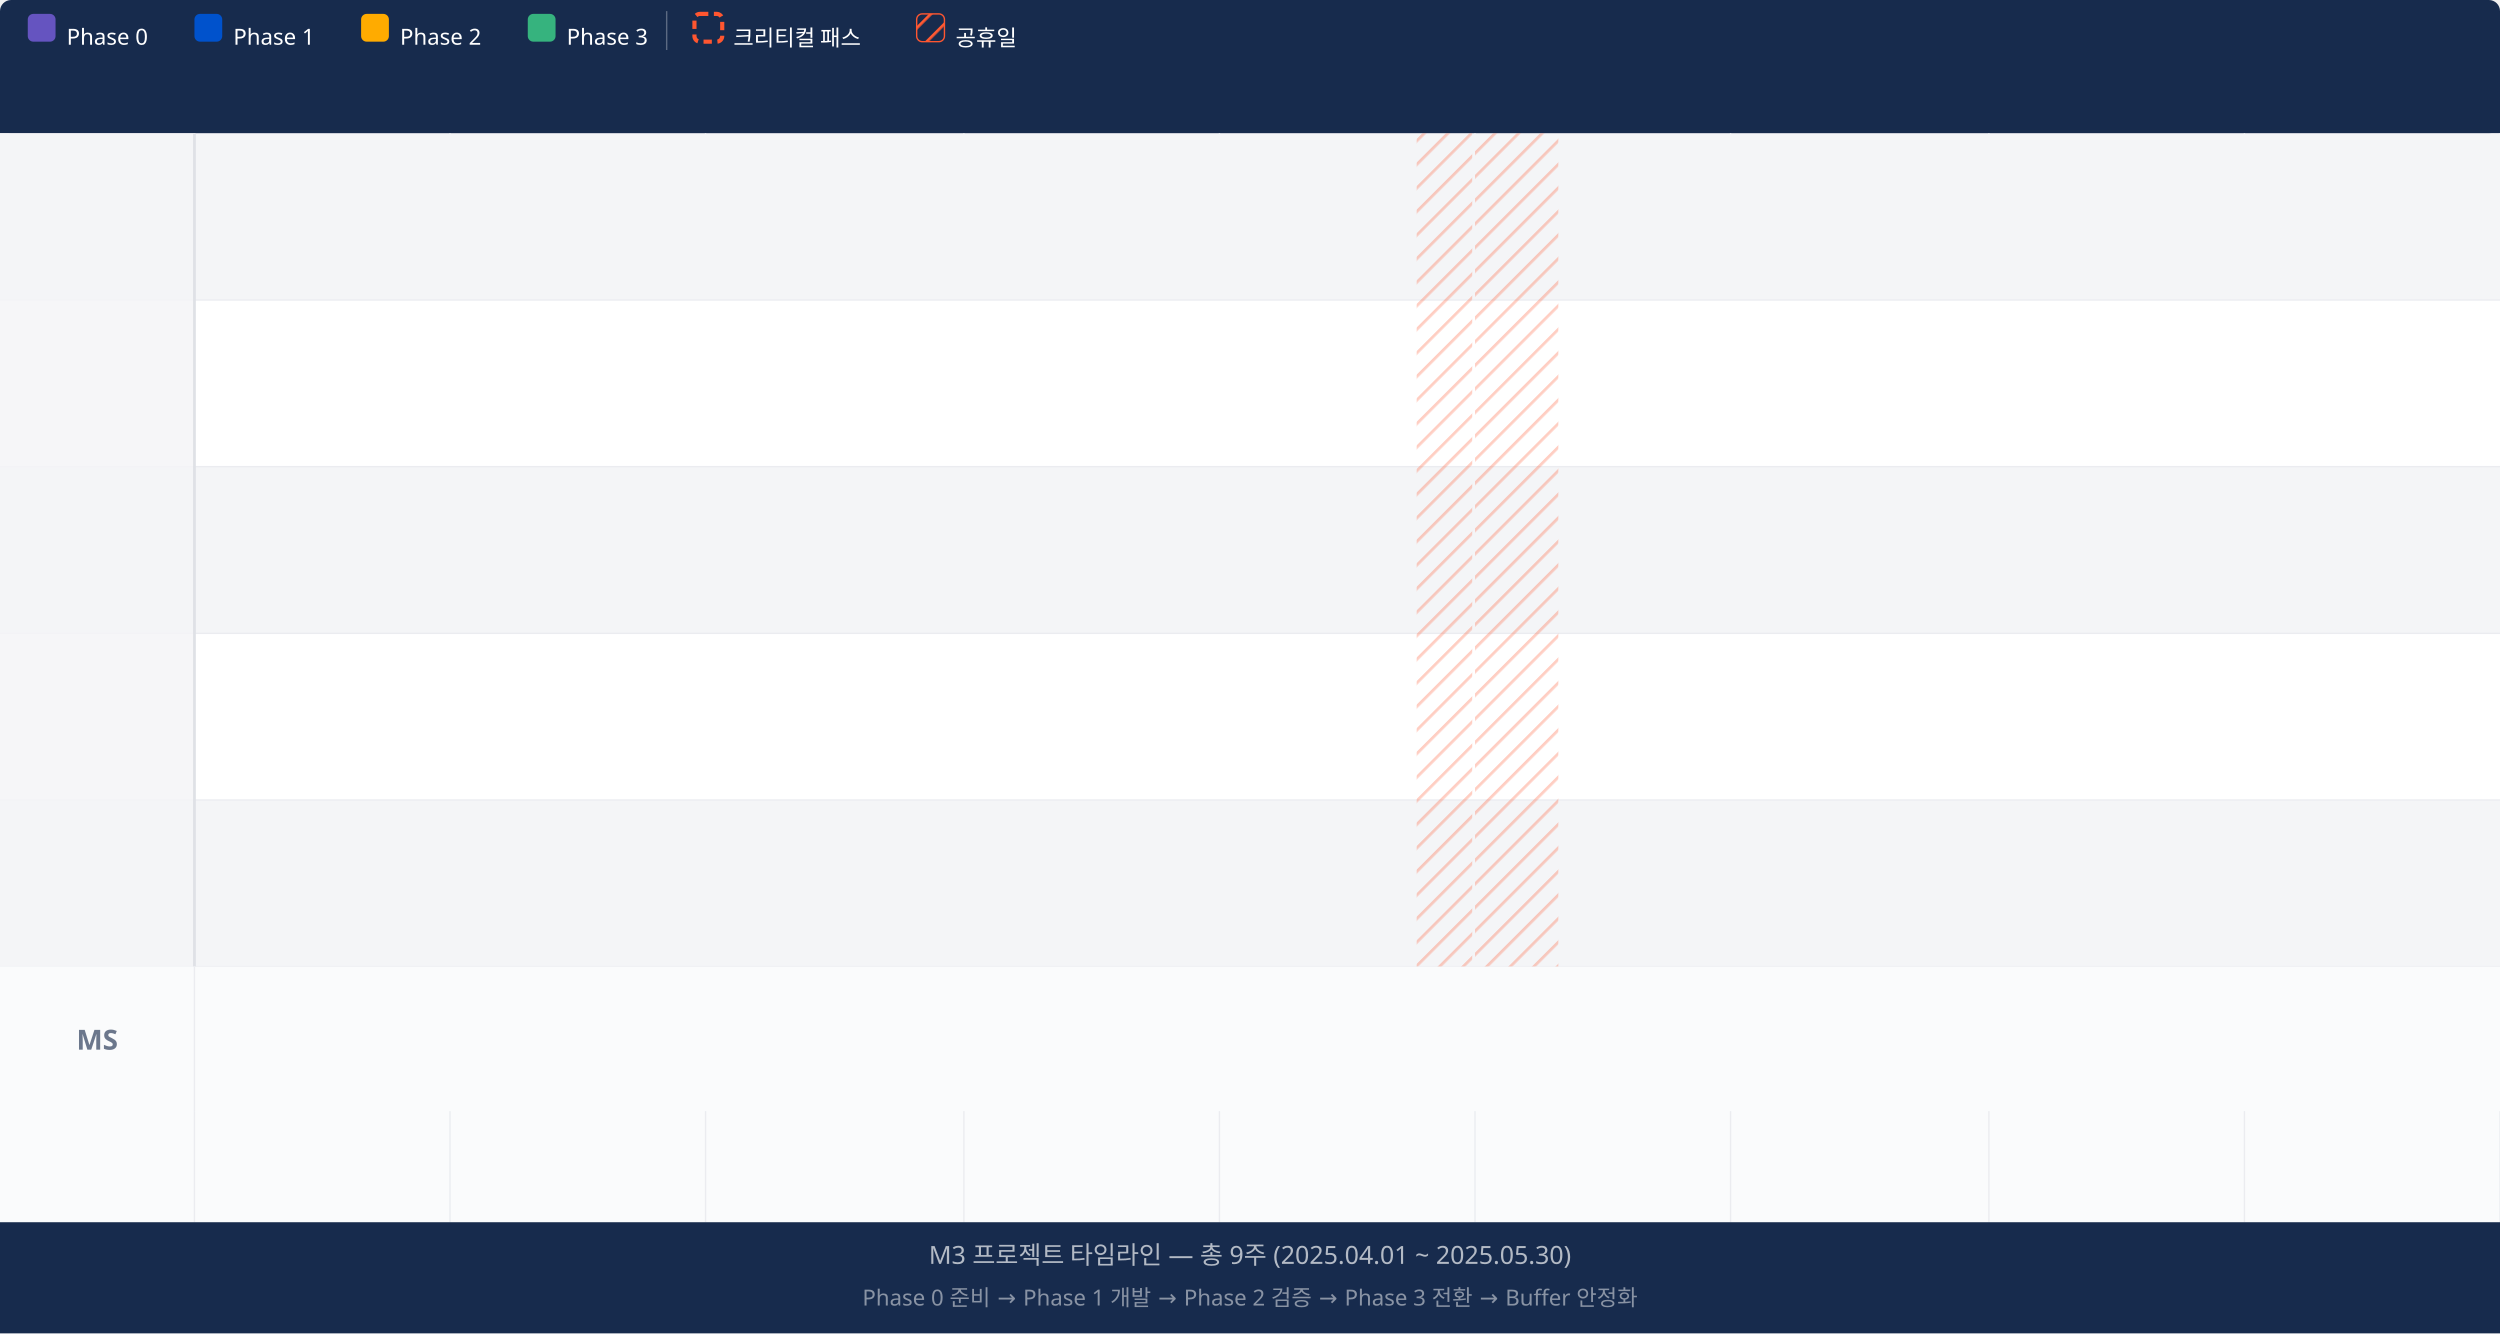
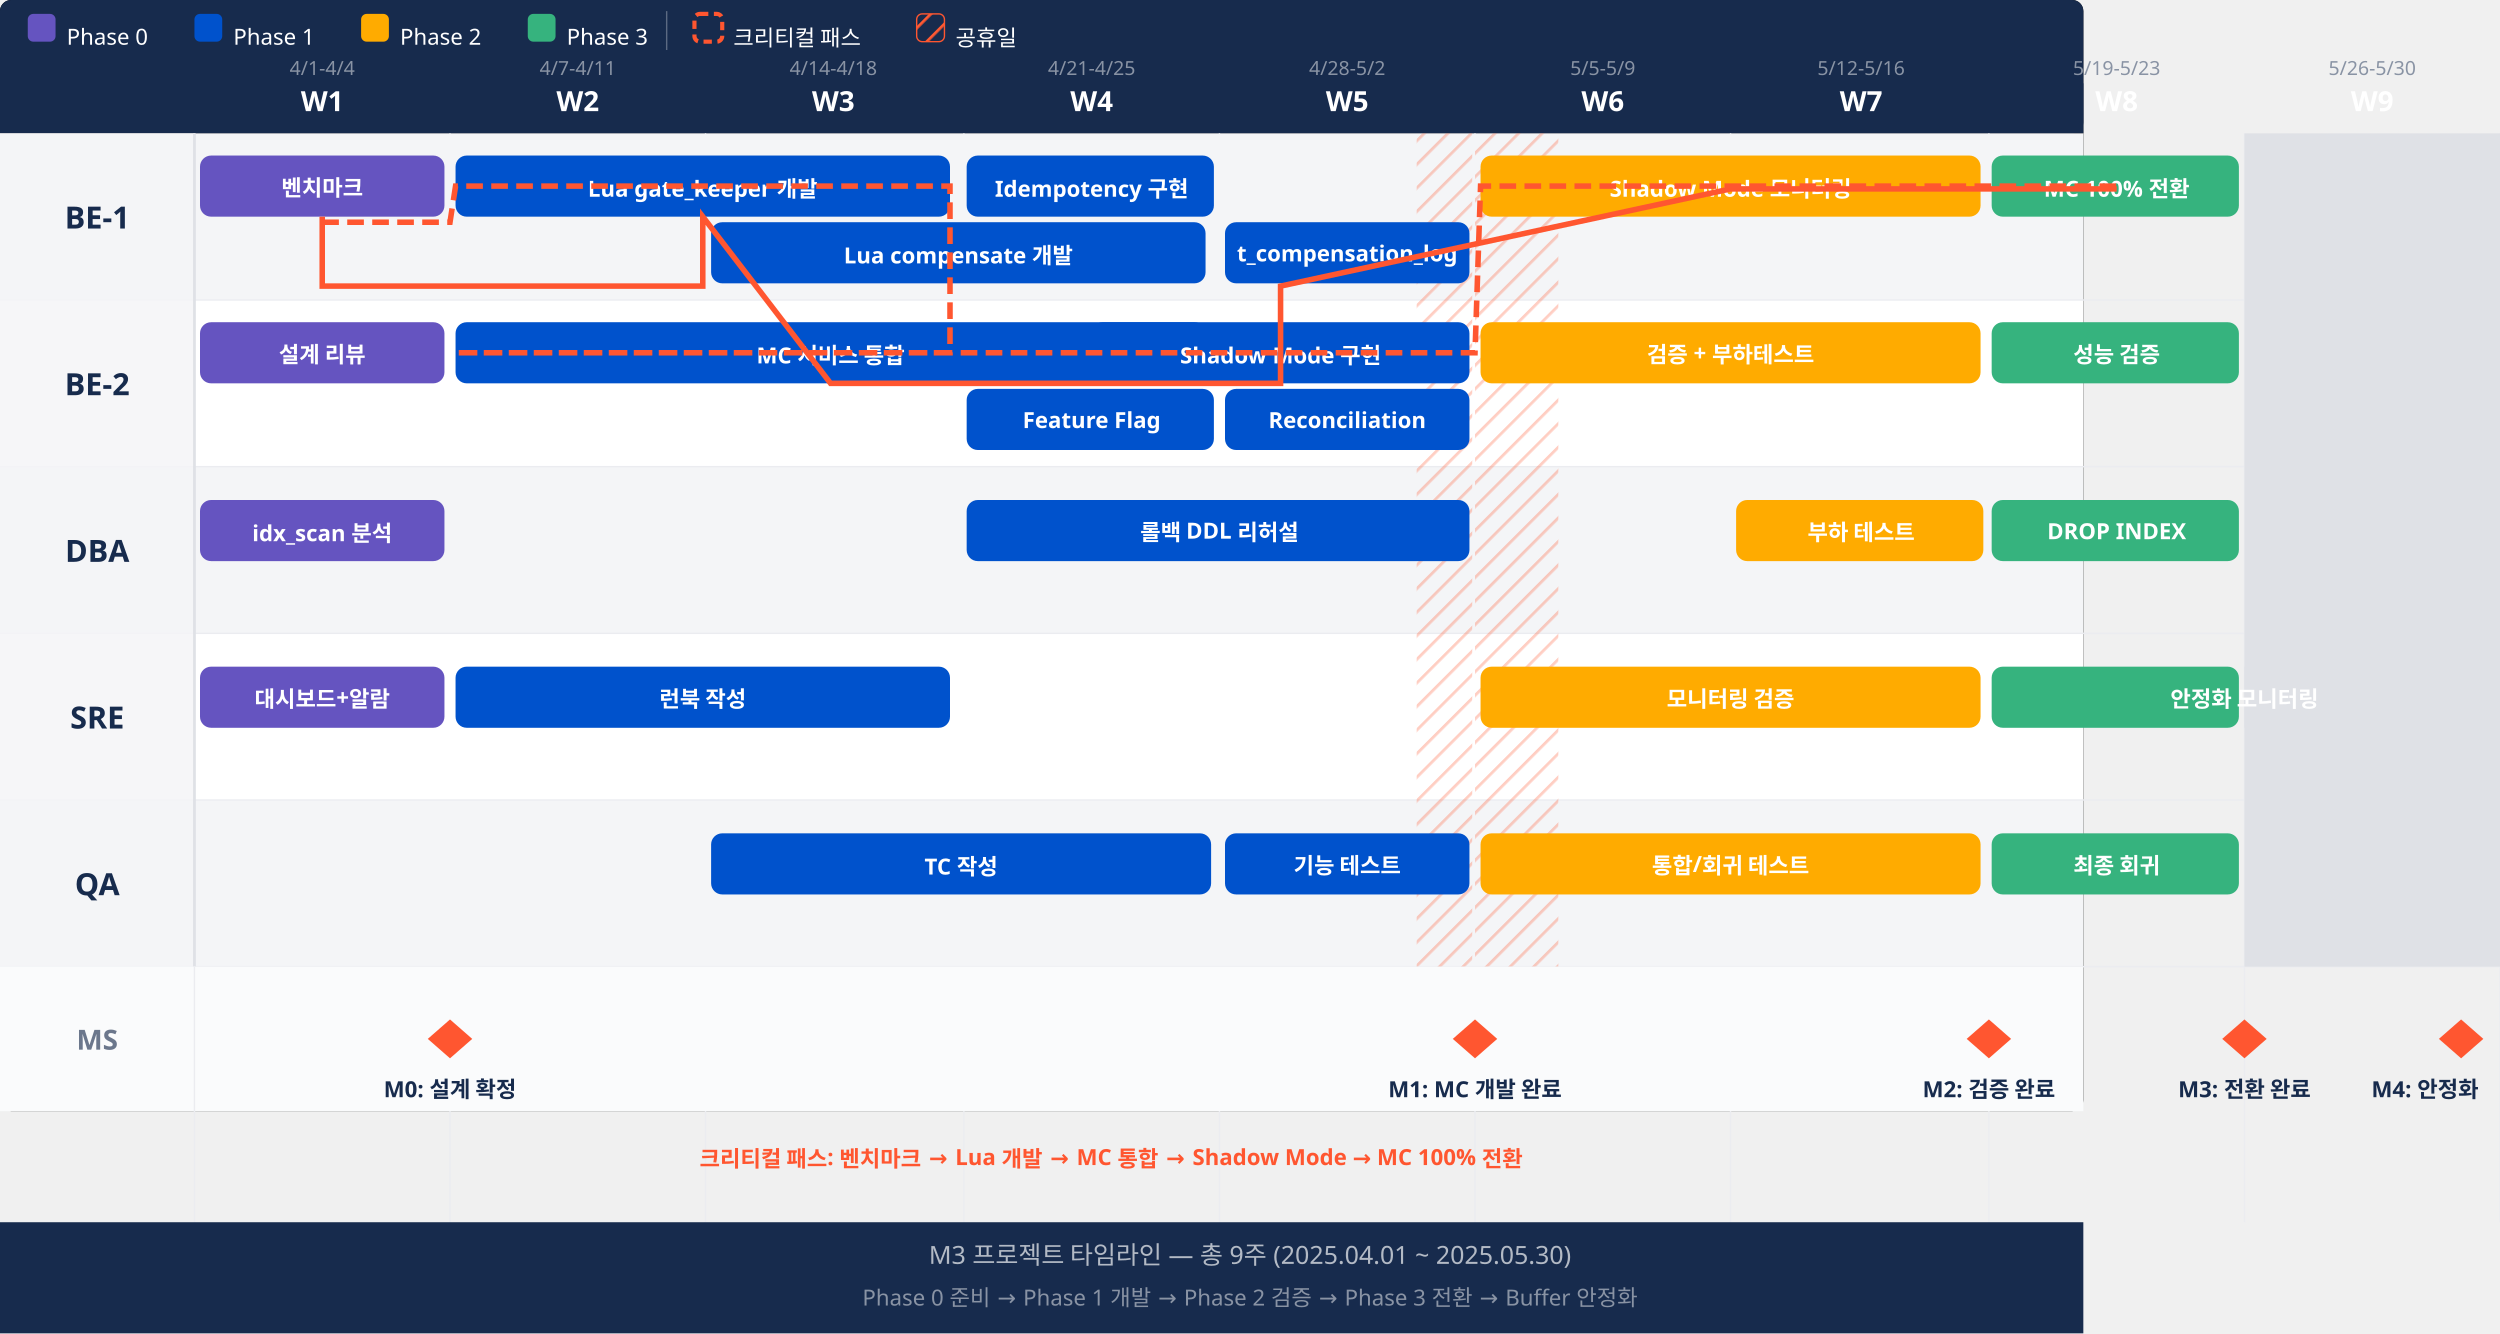
- <svg xmlns="http://www.w3.org/2000/svg" viewBox="0 0 900 480" width="900" height="480" font-family="'Segoe UI','Apple SD Gothic Neo','Malgun Gothic',sans-serif">
-   <style> @media (prefers-reduced-motion: reduce) { .bar, .milestone, .crit-path, .holiday-mark, .buffer-zone, .week-hdr, .lane-label { animation: none !important; opacity: 1 !important; } } .bg { fill: #FAFBFC; } .grid-line { stroke: #EBECF0; stroke-width: 0.5; } .header-bg { fill: #172B4D; } .header-text { fill: #fff; font-size: 10px; font-weight: 600; text-anchor: middle; } .lane-bg-even { fill: #F4F5F7; } .lane-bg-odd { fill: #FFFFFF; } .lane-label { font-size: 11px; font-weight: 700; fill: #172B4D; dominant-baseline: central; opacity: 0; animation: fadeIn 0.3s forwards; } .lane-label-bg { fill: #F4F5F7; } .bar { opacity: 0; } .bar-phase0 { fill: #6554C0; } .bar-phase1 { fill: #0052CC; } .bar-phase2 { fill: #FFAB00; } .bar-phase3 { fill: #36B37E; } .bar-buffer { fill: #DFE1E6; } .bar-text { fill: #fff; font-size: 8px; font-weight: 600; dominant-baseline: central; text-anchor: middle; pointer-events: none; } .milestone { opacity: 0; } .ms-diamond { fill: #FF5630; } .ms-text { fill: #172B4D; font-size: 8px; font-weight: 600; text-anchor: middle; } .holiday-hatch { fill: url(#hatch-holiday); opacity: 0.3; } .buffer-zone { fill: #DFE1E6; opacity: 0; } .buffer-text { fill: #6B778C; font-size: 10px; font-weight: 700; text-anchor: middle; dominant-baseline: central; } .crit-path { stroke: #FF5630; stroke-width: 2; stroke-dasharray: 6 3; fill: none; stroke-dashoffset: 2000; opacity: 0; } .crit-label { fill: #FF5630; font-size: 8px; font-weight: 700; opacity: 0; } .legend-text { font-size: 9px; fill: #6B778C; dominant-baseline: central; } @keyframes fadeIn { from { opacity: 0; } to { opacity: 1; } } @keyframes slideIn { from { opacity: 0; transform: translateX(-20px); } to { opacity: 1; transform: translateX(0); } } @keyframes popIn { 0% { opacity: 0; transform: scale(0); } 60% { transform: scale(1.3); } 100% { opacity: 1; transform: scale(1); } } @keyframes drawLine { from { stroke-dashoffset: 2000; opacity: 1; } to { stroke-dashoffset: 0; opacity: 1; } } @keyframes bufferFade { from { opacity: 0; } to { opacity: 0.25; } } .bar.w1 { animation: slideIn 0.4s 0.15s forwards; } .bar.w2 { animation: slideIn 0.4s 0.30s forwards; } .bar.w2w3 { animation: slideIn 0.4s 0.30s forwards; } .bar.w3 { animation: slideIn 0.4s 0.45s forwards; } .bar.w3w4 { animation: slideIn 0.4s 0.45s forwards; } .bar.w4 { animation: slideIn 0.4s 0.60s forwards; } .bar.w2w4 { animation: slideIn 0.4s 0.30s forwards; } .bar.w4w5 { animation: slideIn 0.4s 0.60s forwards; } .bar.w5 { animation: slideIn 0.4s 0.75s forwards; } .bar.w6w7 { animation: slideIn 0.4s 0.90s forwards; } .bar.w7 { animation: slideIn 0.4s 1.05s forwards; } .bar.w8 { animation: slideIn 0.4s 1.20s forwards; } .bar.w8w9 { animation: slideIn 0.4s 1.20s forwards; } .lane-label.l0 { animation-delay: 0s; } .lane-label.l1 { animation-delay: 0.05s; } .lane-label.l2 { animation-delay: 0.1s; } .lane-label.l3 { animation-delay: 0.15s; } .lane-label.l4 { animation-delay: 0.2s; } .milestone.m0 { animation: popIn 0.5s 1.6s forwards; } .milestone.m1 { animation: popIn 0.5s 2.0s forwards; } .milestone.m2 { animation: popIn 0.5s 2.4s forwards; } .milestone.m3 { animation: popIn 0.5s 2.8s forwards; } .milestone.m4 { animation: popIn 0.5s 3.2s forwards; } .crit-path { animation: drawLine 2s 3.5s forwards; } .crit-label { animation: fadeIn 0.5s 5.2s forwards; } .buffer-zone { animation: bufferFade 0.5s 0.6s forwards; } .week-hdr { opacity: 0; animation: fadeIn 0.2s forwards; } .week-hdr.wh1 { animation-delay: 0.0s; } .week-hdr.wh2 { animation-delay: 0.05s; } .week-hdr.wh3 { animation-delay: 0.1s; } .week-hdr.wh4 { animation-delay: 0.15s; } .week-hdr.wh5 { animation-delay: 0.2s; } .week-hdr.wh6 { animation-delay: 0.25s; } .week-hdr.wh7 { animation-delay: 0.3s; } .week-hdr.wh8 { animation-delay: 0.35s; } .week-hdr.wh9 { animation-delay: 0.4s; } </style>
+ <svg xmlns="http://www.w3.org/2000/svg" viewBox="0 0 900 480" width="750" height="400" font-family="'Segoe UI','Apple SD Gothic Neo','Malgun Gothic',sans-serif">
+   <style>  } .bg { fill: #FAFBFC; } .grid-line { stroke: #EBECF0; stroke-width: 0.5; } .header-bg { fill: #172B4D; } .header-text { fill: #fff; font-size: 10px; font-weight: 600; text-anchor: middle; } .lane-bg-even { fill: #F4F5F7; } .lane-bg-odd { fill: #FFFFFF; } .lane-label { font-size: 11px; font-weight: 700; fill: #172B4D; dominant-baseline: central; opacity: 1;  } .lane-label-bg { fill: #F4F5F7; } .bar { opacity: 1; } .bar-phase0 { fill: #6554C0; } .bar-phase1 { fill: #0052CC; } .bar-phase2 { fill: #FFAB00; } .bar-phase3 { fill: #36B37E; } .bar-buffer { fill: #DFE1E6; } .bar-text { fill: #fff; font-size: 8px; font-weight: 600; dominant-baseline: central; text-anchor: middle; pointer-events: none; } .milestone { opacity: 1; } .ms-diamond { fill: #FF5630; } .ms-text { fill: #172B4D; font-size: 8px; font-weight: 600; text-anchor: middle; } .holiday-hatch { fill: url(#hatch-holiday); opacity: 0.3; } .buffer-zone { fill: #DFE1E6; opacity: 1; } .buffer-text { fill: #6B778C; font-size: 10px; font-weight: 700; text-anchor: middle; dominant-baseline: central; } .crit-path { stroke: #FF5630; stroke-width: 2; stroke-dasharray: 6 3; fill: none; stroke-dashoffset: 0; opacity: 1; } .crit-label { fill: #FF5630; font-size: 8px; font-weight: 700; opacity: 1; } .legend-text { font-size: 9px; fill: #6B778C; dominant-baseline: central; }  to { opacity: 1; } }  to { opacity: 1; transform: translateX(0); } }  60% { transform: scale(1.3); } 100% { opacity: 1; transform: scale(1); } }  to { stroke-dashoffset: 0; opacity: 1; } }  to { opacity: 0.25; } }              .lane-label .lane-label .lane-label .lane-label .lane-label      .crit-path {  } .crit-label {  } .buffer-zone {  } .week-hdr { opacity: 1;  } .week-hdr .week-hdr .week-hdr .week-hdr .week-hdr .week-hdr .week-hdr .week-hdr .week-hdr </style>
  <defs>
    <pattern id="hatch-holiday" patternUnits="userSpaceOnUse" width="6" height="6" patternTransform="rotate(45)">
      <line x1="0" y1="0" x2="0" y2="6" stroke="#FF5630" stroke-width="2" />
    </pattern>
  </defs>
-   <rect class="bg" width="900" height="480" rx="4" />
-   <rect class="header-bg" x="0" y="0" width="900" height="48" rx="4" />
-   <rect class="header-bg" x="0" y="30" width="900" height="18" />
+   <rect class="bg" width="750" height="400" rx="4" />
+   <rect class="header-bg" x="0" y="0" width="750" height="48" rx="4" />
+   <rect class="header-bg" x="0" y="30" width="750" height="18" />
  <rect x="10" y="5" width="10" height="10" rx="2" fill="#6554C0" />
  <text x="24" y="13" fill="#fff" font-size="8" dominant-baseline="central">Phase 0</text>
  <rect x="70" y="5" width="10" height="10" rx="2" fill="#0052CC" />
  <text x="84" y="13" fill="#fff" font-size="8" dominant-baseline="central">Phase 1</text>
  <rect x="130" y="5" width="10" height="10" rx="2" fill="#FFAB00" />
  <text x="144" y="13" fill="#fff" font-size="8" dominant-baseline="central">Phase 2</text>
  <rect x="190" y="5" width="10" height="10" rx="2" fill="#36B37E" />
  <text x="204" y="13" fill="#fff" font-size="8" dominant-baseline="central">Phase 3</text>
  <line x1="240" y1="4" x2="240" y2="18" stroke="#fff" stroke-width="0.5" opacity="0.3" />
  <rect x="250" y="5" width="10" height="10" rx="2" fill="none" stroke="#FF5630" stroke-width="1.5" stroke-dasharray="3 2" />
  <text x="264" y="13" fill="#fff" font-size="8" dominant-baseline="central">크리티컬 패스</text>
  <rect x="330" y="5" width="10" height="10" rx="2" fill="url(#hatch-holiday)" stroke="#FF5630" stroke-width="0.5" />
  <text x="344" y="13" fill="#fff" font-size="8" dominant-baseline="central">공휴일</text>
  <g class="week-hdr wh1">
    <text class="header-text" x="116" y="40">W1</text>
    <text fill="#8993A4" font-size="7" text-anchor="middle" x="116" y="27">4/1-4/4</text>
  </g>
  <g class="week-hdr wh2">
    <text class="header-text" x="208" y="40">W2</text>
    <text fill="#8993A4" font-size="7" text-anchor="middle" x="208" y="27">4/7-4/11</text>
  </g>
  <g class="week-hdr wh3">
    <text class="header-text" x="300" y="40">W3</text>
    <text fill="#8993A4" font-size="7" text-anchor="middle" x="300" y="27">4/14-4/18</text>
  </g>
  <g class="week-hdr wh4">
    <text class="header-text" x="393" y="40">W4</text>
    <text fill="#8993A4" font-size="7" text-anchor="middle" x="393" y="27">4/21-4/25</text>
  </g>
  <g class="week-hdr wh5">
    <text class="header-text" x="485" y="40">W5</text>
    <text fill="#8993A4" font-size="7" text-anchor="middle" x="485" y="27">4/28-5/2</text>
  </g>
  <g class="week-hdr wh6">
    <text class="header-text" x="577" y="40">W6</text>
    <text fill="#8993A4" font-size="7" text-anchor="middle" x="577" y="27">5/5-5/9</text>
  </g>
  <g class="week-hdr wh7">
    <text class="header-text" x="670" y="40">W7</text>
    <text fill="#8993A4" font-size="7" text-anchor="middle" x="670" y="27">5/12-5/16</text>
  </g>
  <g class="week-hdr wh8">
    <text class="header-text" x="762" y="40">W8</text>
    <text fill="#8993A4" font-size="7" text-anchor="middle" x="762" y="27">5/19-5/23</text>
  </g>
  <g class="week-hdr wh9">
    <text class="header-text" x="854" y="40">W9</text>
    <text fill="#8993A4" font-size="7" text-anchor="middle" x="854" y="27">5/26-5/30</text>
  </g>
  <line class="grid-line" x1="70" y1="48" x2="70" y2="440" />
  <line class="grid-line" x1="162" y1="48" x2="162" y2="440" />
  <line class="grid-line" x1="254" y1="48" x2="254" y2="440" />
  <line class="grid-line" x1="347" y1="48" x2="347" y2="440" />
  <line class="grid-line" x1="439" y1="48" x2="439" y2="440" />
  <line class="grid-line" x1="531" y1="48" x2="531" y2="440" />
  <line class="grid-line" x1="623" y1="48" x2="623" y2="440" />
  <line class="grid-line" x1="716" y1="48" x2="716" y2="440" />
  <line class="grid-line" x1="808" y1="48" x2="808" y2="440" />
  <line class="grid-line" x1="900" y1="48" x2="900" y2="440" />
-   <rect class="lane-bg-even" x="0" y="48" width="900" height="60" />
-   <rect class="lane-bg-odd" x="0" y="108" width="900" height="60" />
-   <rect class="lane-bg-even" x="0" y="168" width="900" height="60" />
-   <rect class="lane-bg-odd" x="0" y="228" width="900" height="60" />
-   <rect class="lane-bg-even" x="0" y="288" width="900" height="60" />
+   <rect class="lane-bg-even" x="0" y="48" width="750" height="60" />
+   <rect class="lane-bg-odd" x="0" y="108" width="750" height="60" />
+   <rect class="lane-bg-even" x="0" y="168" width="750" height="60" />
+   <rect class="lane-bg-odd" x="0" y="228" width="750" height="60" />
+   <rect class="lane-bg-even" x="0" y="288" width="750" height="60" />
  <line class="grid-line" x1="0" y1="108" x2="900" y2="108" />
  <line class="grid-line" x1="0" y1="168" x2="900" y2="168" />
  <line class="grid-line" x1="0" y1="228" x2="900" y2="228" />
  <line class="grid-line" x1="0" y1="288" x2="900" y2="288" />
  <line class="grid-line" x1="0" y1="348" x2="900" y2="348" />
  <rect class="lane-label-bg" x="0" y="48" width="70" height="300" opacity="0.85" />
  <line stroke="#DFE1E6" stroke-width="1" x1="70" y1="48" x2="70" y2="348" />
  <text class="lane-label l0" x="35" y="78" text-anchor="middle">BE-1</text>
  <text class="lane-label l1" x="35" y="138" text-anchor="middle">BE-2</text>
  <text class="lane-label l2" x="35" y="198" text-anchor="middle">DBA</text>
  <text class="lane-label l3" x="35" y="258" text-anchor="middle">SRE</text>
  <text class="lane-label l4" x="35" y="318" text-anchor="middle">QA</text>
  <rect class="holiday-hatch" x="510" y="48" width="20" height="300" rx="0" />
  <rect class="holiday-hatch" x="531" y="48" width="30" height="300" rx="0" />
  <rect class="buffer-zone" x="808" y="48" width="92" height="300" rx="0" />
-   <text class="buffer-text" x="854" y="356" opacity="0" style="animation: fadeIn 0.5s 1.4s forwards;">변경 동결</text>
+   <text class="buffer-text" x="854" y="356" opacity="0" style="">변경 동결</text>
  <g class="bar w1">
    <rect class="bar-phase0" x="72" y="56" width="88" height="22" rx="4" />
    <text class="bar-text" x="116" y="67">벤치마크</text>
  </g>
  <g class="bar w2w3">
    <rect class="bar-phase1" x="164" y="56" width="178" height="22" rx="4" />
    <text class="bar-text" x="253" y="67">Lua gate_keeper 개발</text>
  </g>
  <g class="bar w3w4">
    <rect class="bar-phase1" x="256" y="80" width="178" height="22" rx="4" />
    <text class="bar-text" x="345" y="91">Lua compensate 개발</text>
  </g>
  <g class="bar w4">
    <rect class="bar-phase1" x="348" y="56" width="89" height="22" rx="4" />
    <text class="bar-text" x="393" y="67" font-size="7">Idempotency 구현</text>
  </g>
  <g class="bar w5">
    <rect class="bar-phase1" x="441" y="80" width="88" height="22" rx="4" />
    <text class="bar-text" x="485" y="91" font-size="7">t_compensation_log</text>
  </g>
  <g class="bar w6w7">
    <rect class="bar-phase2" x="533" y="56" width="180" height="22" rx="4" />
    <text class="bar-text" x="623" y="67" font-size="7">Shadow Mode 모니터링</text>
  </g>
  <g class="bar w8">
    <rect class="bar-phase3" x="717" y="56" width="89" height="22" rx="4" />
    <text class="bar-text" x="762" y="67" font-size="7">MC 100% 전환</text>
  </g>
  <g class="bar w1">
    <rect class="bar-phase0" x="72" y="116" width="88" height="22" rx="4" />
    <text class="bar-text" x="116" y="127">설계 리뷰</text>
  </g>
  <g class="bar w2w4">
    <rect class="bar-phase1" x="164" y="116" width="270" height="22" rx="4" />
    <text class="bar-text" x="299" y="127">MC 서비스 통합</text>
  </g>
  <g class="bar w4">
    <rect class="bar-phase1" x="348" y="140" width="89" height="22" rx="4" />
    <text class="bar-text" x="393" y="151">Feature Flag</text>
  </g>
  <g class="bar w4w5">
    <rect class="bar-phase1" x="393" y="116" width="136" height="22" rx="4" />
    <text class="bar-text" x="461" y="127" font-size="7">Shadow Mode 구현</text>
  </g>
  <g class="bar w5">
    <rect class="bar-phase1" x="441" y="140" width="88" height="22" rx="4" />
    <text class="bar-text" x="485" y="151" font-size="7">Reconciliation</text>
  </g>
  <g class="bar w6w7">
    <rect class="bar-phase2" x="533" y="116" width="180" height="22" rx="4" />
    <text class="bar-text" x="623" y="127" font-size="7">검증 + 부하테스트</text>
  </g>
  <g class="bar w8">
    <rect class="bar-phase3" x="717" y="116" width="89" height="22" rx="4" />
    <text class="bar-text" x="762" y="127">성능 검증</text>
  </g>
  <g class="bar w1">
    <rect class="bar-phase0" x="72" y="180" width="88" height="22" rx="4" />
    <text class="bar-text" x="116" y="191" font-size="7">idx_scan 분석</text>
  </g>
  <g class="bar w4w5">
    <rect class="bar-phase1" x="348" y="180" width="181" height="22" rx="4" />
    <text class="bar-text" x="439" y="191" font-size="7">롤백 DDL 리허설</text>
  </g>
  <g class="bar w7">
    <rect class="bar-phase2" x="625" y="180" width="89" height="22" rx="4" />
    <text class="bar-text" x="670" y="191">부하 테스트</text>
  </g>
  <g class="bar w8">
    <rect class="bar-phase3" x="717" y="180" width="89" height="22" rx="4" />
    <text class="bar-text" x="762" y="191" font-size="7">DROP INDEX</text>
  </g>
  <g class="bar w1">
    <rect class="bar-phase0" x="72" y="240" width="88" height="22" rx="4" />
    <text class="bar-text" x="116" y="251" font-size="7">대시보드+알람</text>
  </g>
  <g class="bar w2w3">
    <rect class="bar-phase1" x="164" y="240" width="178" height="22" rx="4" />
    <text class="bar-text" x="253" y="251">런북 작성</text>
  </g>
  <g class="bar w6w7">
    <rect class="bar-phase2" x="533" y="240" width="180" height="22" rx="4" />
    <text class="bar-text" x="623" y="251" font-size="7">모니터링 검증</text>
  </g>
  <g class="bar w8w9">
    <rect class="bar-phase3" x="717" y="240" width="89" height="22" rx="4" />
    <rect class="bar-buffer" x="808" y="240" width="89" height="22" rx="0 4 4 0" />
    <text class="bar-text" x="808" y="251" font-size="7">안정화 모니터링</text>
  </g>
  <g class="bar w3w4">
    <rect class="bar-phase1" x="256" y="300" width="180" height="22" rx="4" />
    <text class="bar-text" x="346" y="311">TC 작성</text>
  </g>
  <g class="bar w5">
    <rect class="bar-phase1" x="441" y="300" width="88" height="22" rx="4" />
    <text class="bar-text" x="485" y="311">기능 테스트</text>
  </g>
  <g class="bar w6w7">
    <rect class="bar-phase2" x="533" y="300" width="180" height="22" rx="4" />
    <text class="bar-text" x="623" y="311" font-size="7">통합/회귀 테스트</text>
  </g>
  <g class="bar w8">
    <rect class="bar-phase3" x="717" y="300" width="89" height="22" rx="4" />
    <text class="bar-text" x="762" y="311">최종 회귀</text>
  </g>
-   <rect fill="#FAFBFC" x="0" y="348" width="900" height="52" />
+   <rect fill="#FAFBFC" x="0" y="348" width="750" height="52" />
  <line class="grid-line" x1="70" y1="348" x2="70" y2="400" />
  <text x="35" y="374" text-anchor="middle" font-size="10" font-weight="700" fill="#6B778C" dominant-baseline="central">MS</text>
  <g class="milestone m0">
    <polygon class="ms-diamond" points="162,367 170,374 162,381 154,374" />
    <text class="ms-text" x="162" y="395">M0: 설계 확정</text>
  </g>
  <g class="milestone m1">
    <polygon class="ms-diamond" points="531,367 539,374 531,381 523,374" />
    <text class="ms-text" x="531" y="395">M1: MC 개발 완료</text>
  </g>
  <g class="milestone m2">
    <polygon class="ms-diamond" points="716,367 724,374 716,381 708,374" />
    <text class="ms-text" x="716" y="395">M2: 검증 완료</text>
  </g>
  <g class="milestone m3">
    <polygon class="ms-diamond" points="808,367 816,374 808,381 800,374" />
    <text class="ms-text" x="808" y="395">M3: 전환 완료</text>
  </g>
  <g class="milestone m4">
    <polygon class="ms-diamond" points="886,367 894,374 886,381 878,374" />
    <text class="ms-text" x="873" y="395">M4: 안정화</text>
  </g>
  <path class="crit-path" d="M 116,80 L 162,80 L 164,67 L 342,67 L 342,127 L 164,127 L 164,127 L 531,127 L 533,67 L 713,67 L 717,67 L 762,67" />
-   <polyline class="crit-path" points="116,78, 116,103, 253,103, 253,78, 299,138, 461,138, 461,103, 623,68, 762,68" style="stroke-dasharray:1200; stroke-dashoffset:1200; animation: drawLine 2s 3.5s forwards;" />
+   <polyline class="crit-path" points="116,78, 116,103, 253,103, 253,78, 299,138, 461,138, 461,103, 623,68, 762,68" style="stroke-dasharray:1200; stroke-dashoffset: 0; " />
  <text class="crit-label" x="400" y="420" font-size="9" text-anchor="middle">크리티컬 패스: 벤치마크 → Lua 개발 → MC 통합 → Shadow Mode → MC 100% 전환</text>
-   <rect fill="#172B4D" x="0" y="440" width="900" height="40" rx="0" />
+   <rect fill="#172B4D" x="0" y="440" width="750" height="40" rx="0" />
  <text fill="#B3BAC5" font-size="9" x="450" y="455" text-anchor="middle">M3 프로젝트 타임라인 — 총 9주 (2025.04.01 ~ 2025.05.30)</text>
  <text fill="#8993A4" font-size="8" x="450" y="470" text-anchor="middle">Phase 0 준비 → Phase 1 개발 → Phase 2 검증 → Phase 3 전환 → Buffer 안정화</text>
</svg>
